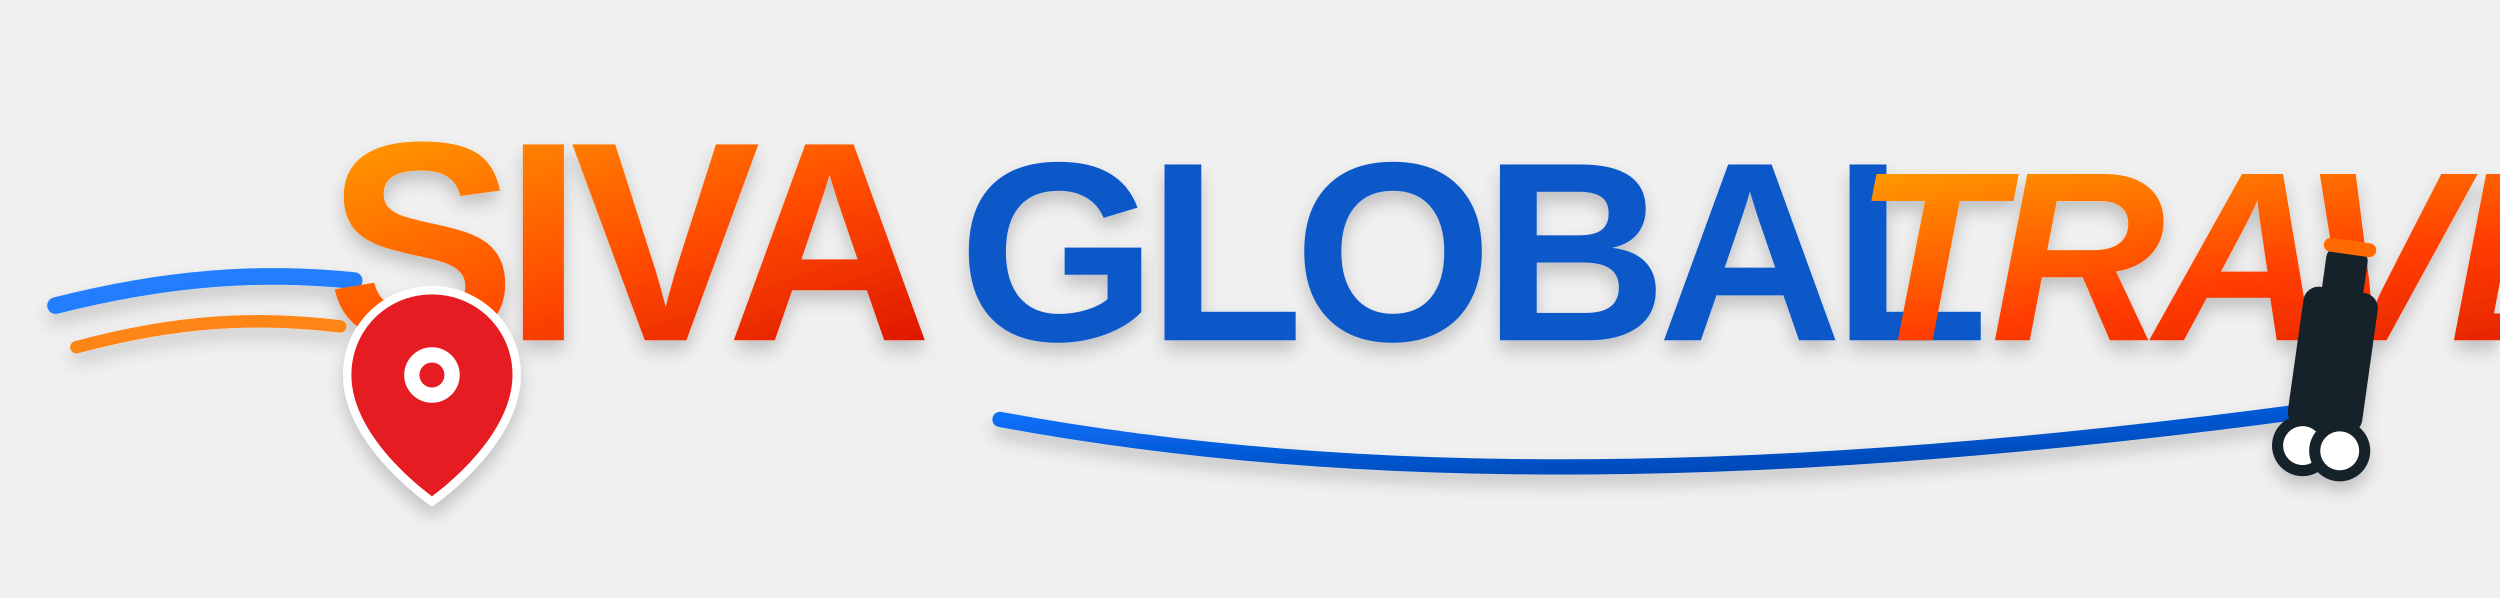
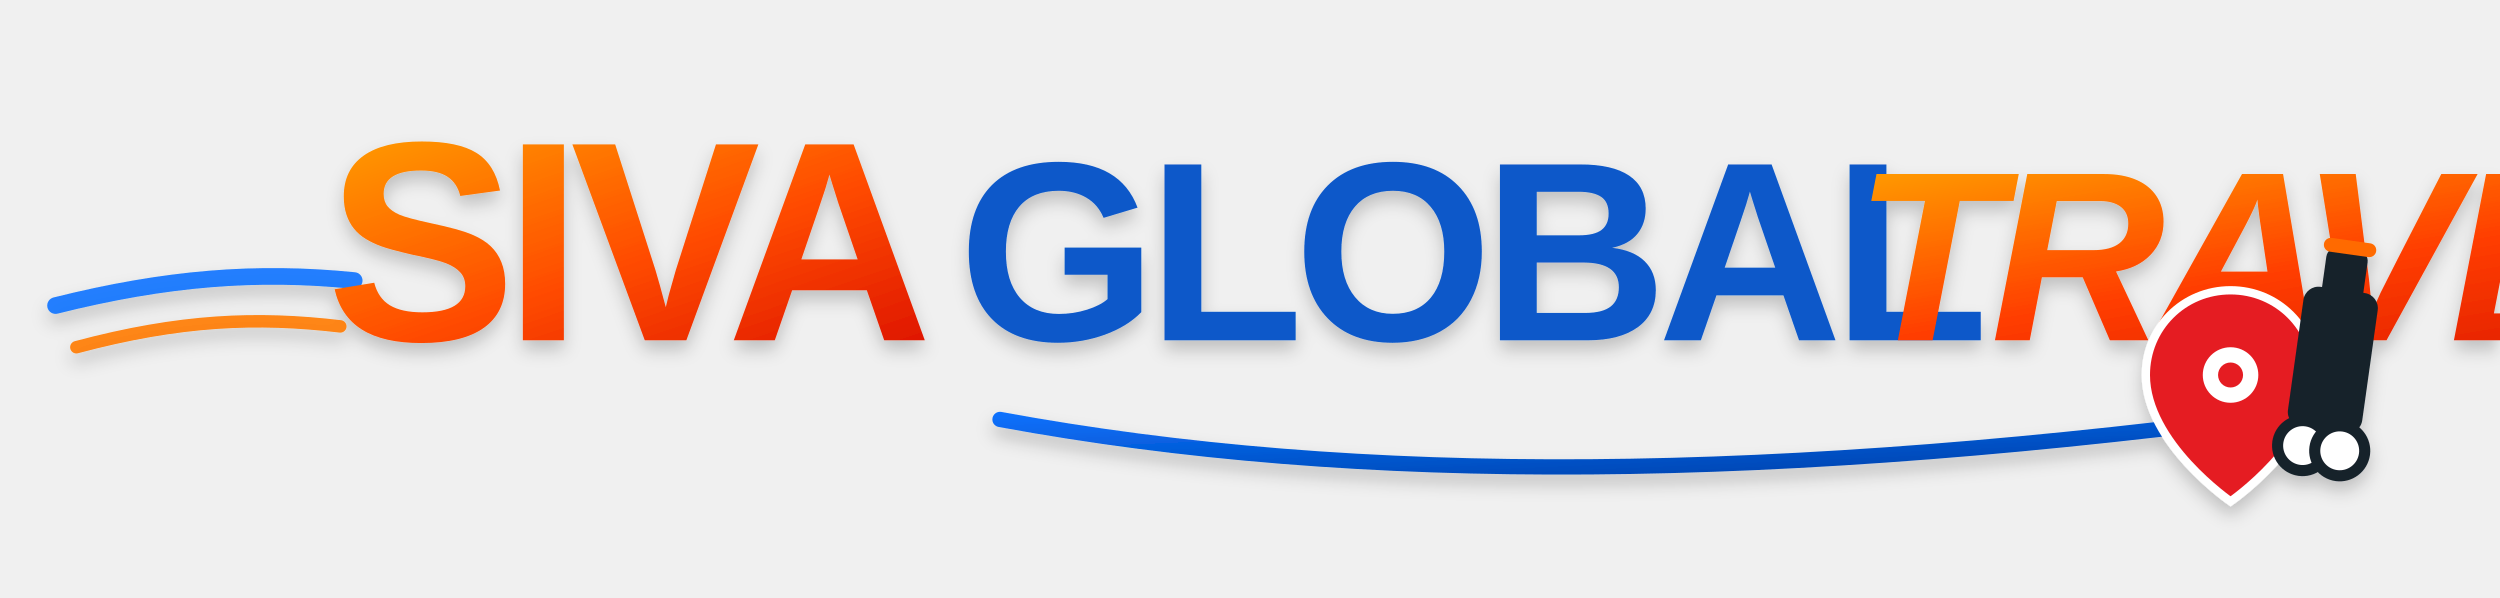
<svg xmlns="http://www.w3.org/2000/svg" viewBox="0 0 1800 430" role="img" aria-labelledby="title desc">
  <defs>
    <linearGradient id="siva" x1="0" y1="0" x2="1" y2="1">
      <stop stop-color="#ff9a00" />
      <stop offset=".55" stop-color="#ff4b00" />
      <stop offset="1" stop-color="#df1600" />
    </linearGradient>
    <linearGradient id="travels" x1="0" y1="0" x2="1" y2="1">
      <stop stop-color="#ff9a00" />
      <stop offset=".5" stop-color="#ff3d00" />
      <stop offset="1" stop-color="#d91600" />
    </linearGradient>
    <linearGradient id="blue" x1="0" y1="0" x2="1" y2="1">
      <stop stop-color="#0a72ff" />
      <stop offset="1" stop-color="#0040a8" />
    </linearGradient>
    <filter id="shadow">
      <feDropShadow dx="0" dy="7" stdDeviation="6" flood-opacity=".20" />
    </filter>
  </defs>
  <g filter="url(#shadow)">
    <g transform="translate(40 205)">
      <path d="M0 15 C80 -5 145 -10 215 -3" fill="none" stroke="#0a72ff" stroke-width="12" stroke-linecap="round" opacity=".9" />
      <path d="M15 45 C90 25 145 23 205 30" fill="none" stroke="#ff7a00" stroke-width="9" stroke-linecap="round" opacity=".9" />
    </g>
    <text x="235" y="245" font-family="Arial Black,Arial,sans-serif" font-size="205" font-weight="900" letter-spacing="-9" fill="url(#siva)">SIVA</text>
    <text x="690" y="245" font-family="Arial Black,Arial,sans-serif" font-size="184" font-weight="900" letter-spacing="-7" fill="#0758c9">GLOBAL</text>
    <text x="1335" y="245" font-family="Arial Black,Arial,sans-serif" font-size="174" font-weight="900" font-style="italic" letter-spacing="-8" fill="url(#travels)">TRAVELS</text>
    <path d="M720 302 C980 350 1280 347 1660 296" fill="none" stroke="url(#blue)" stroke-width="11" stroke-linecap="round" />
-     <g transform="translate(250 270)">
+     <g transform="translate(1545 270)">
      <path d="M0 0 C0 -34 27 -61 61 -61s61 27 61 61c0 49-61 91-61 91S0 49 0 0z" fill="#e51b23" stroke="#fff" stroke-width="6" />
      <circle cx="61" cy="0" r="20" fill="#fff" />
      <circle cx="61" cy="0" r="9" fill="#e51b23" />
    </g>
    <g transform="translate(1660 205) rotate(8)">
      <rect x="0" y="0" width="54" height="102" rx="11" fill="#18212b" />
      <rect x="12" y="-30" width="30" height="42" rx="8" fill="#18212b" />
      <circle cx="14" cy="115" r="18" fill="#fff" stroke="#18212b" stroke-width="8" />
      <circle cx="41" cy="115" r="18" fill="#fff" stroke="#18212b" stroke-width="8" />
      <path d="M14 -31h28" stroke="#ff6b00" stroke-width="10" stroke-linecap="round" />
    </g>
  </g>
</svg>
